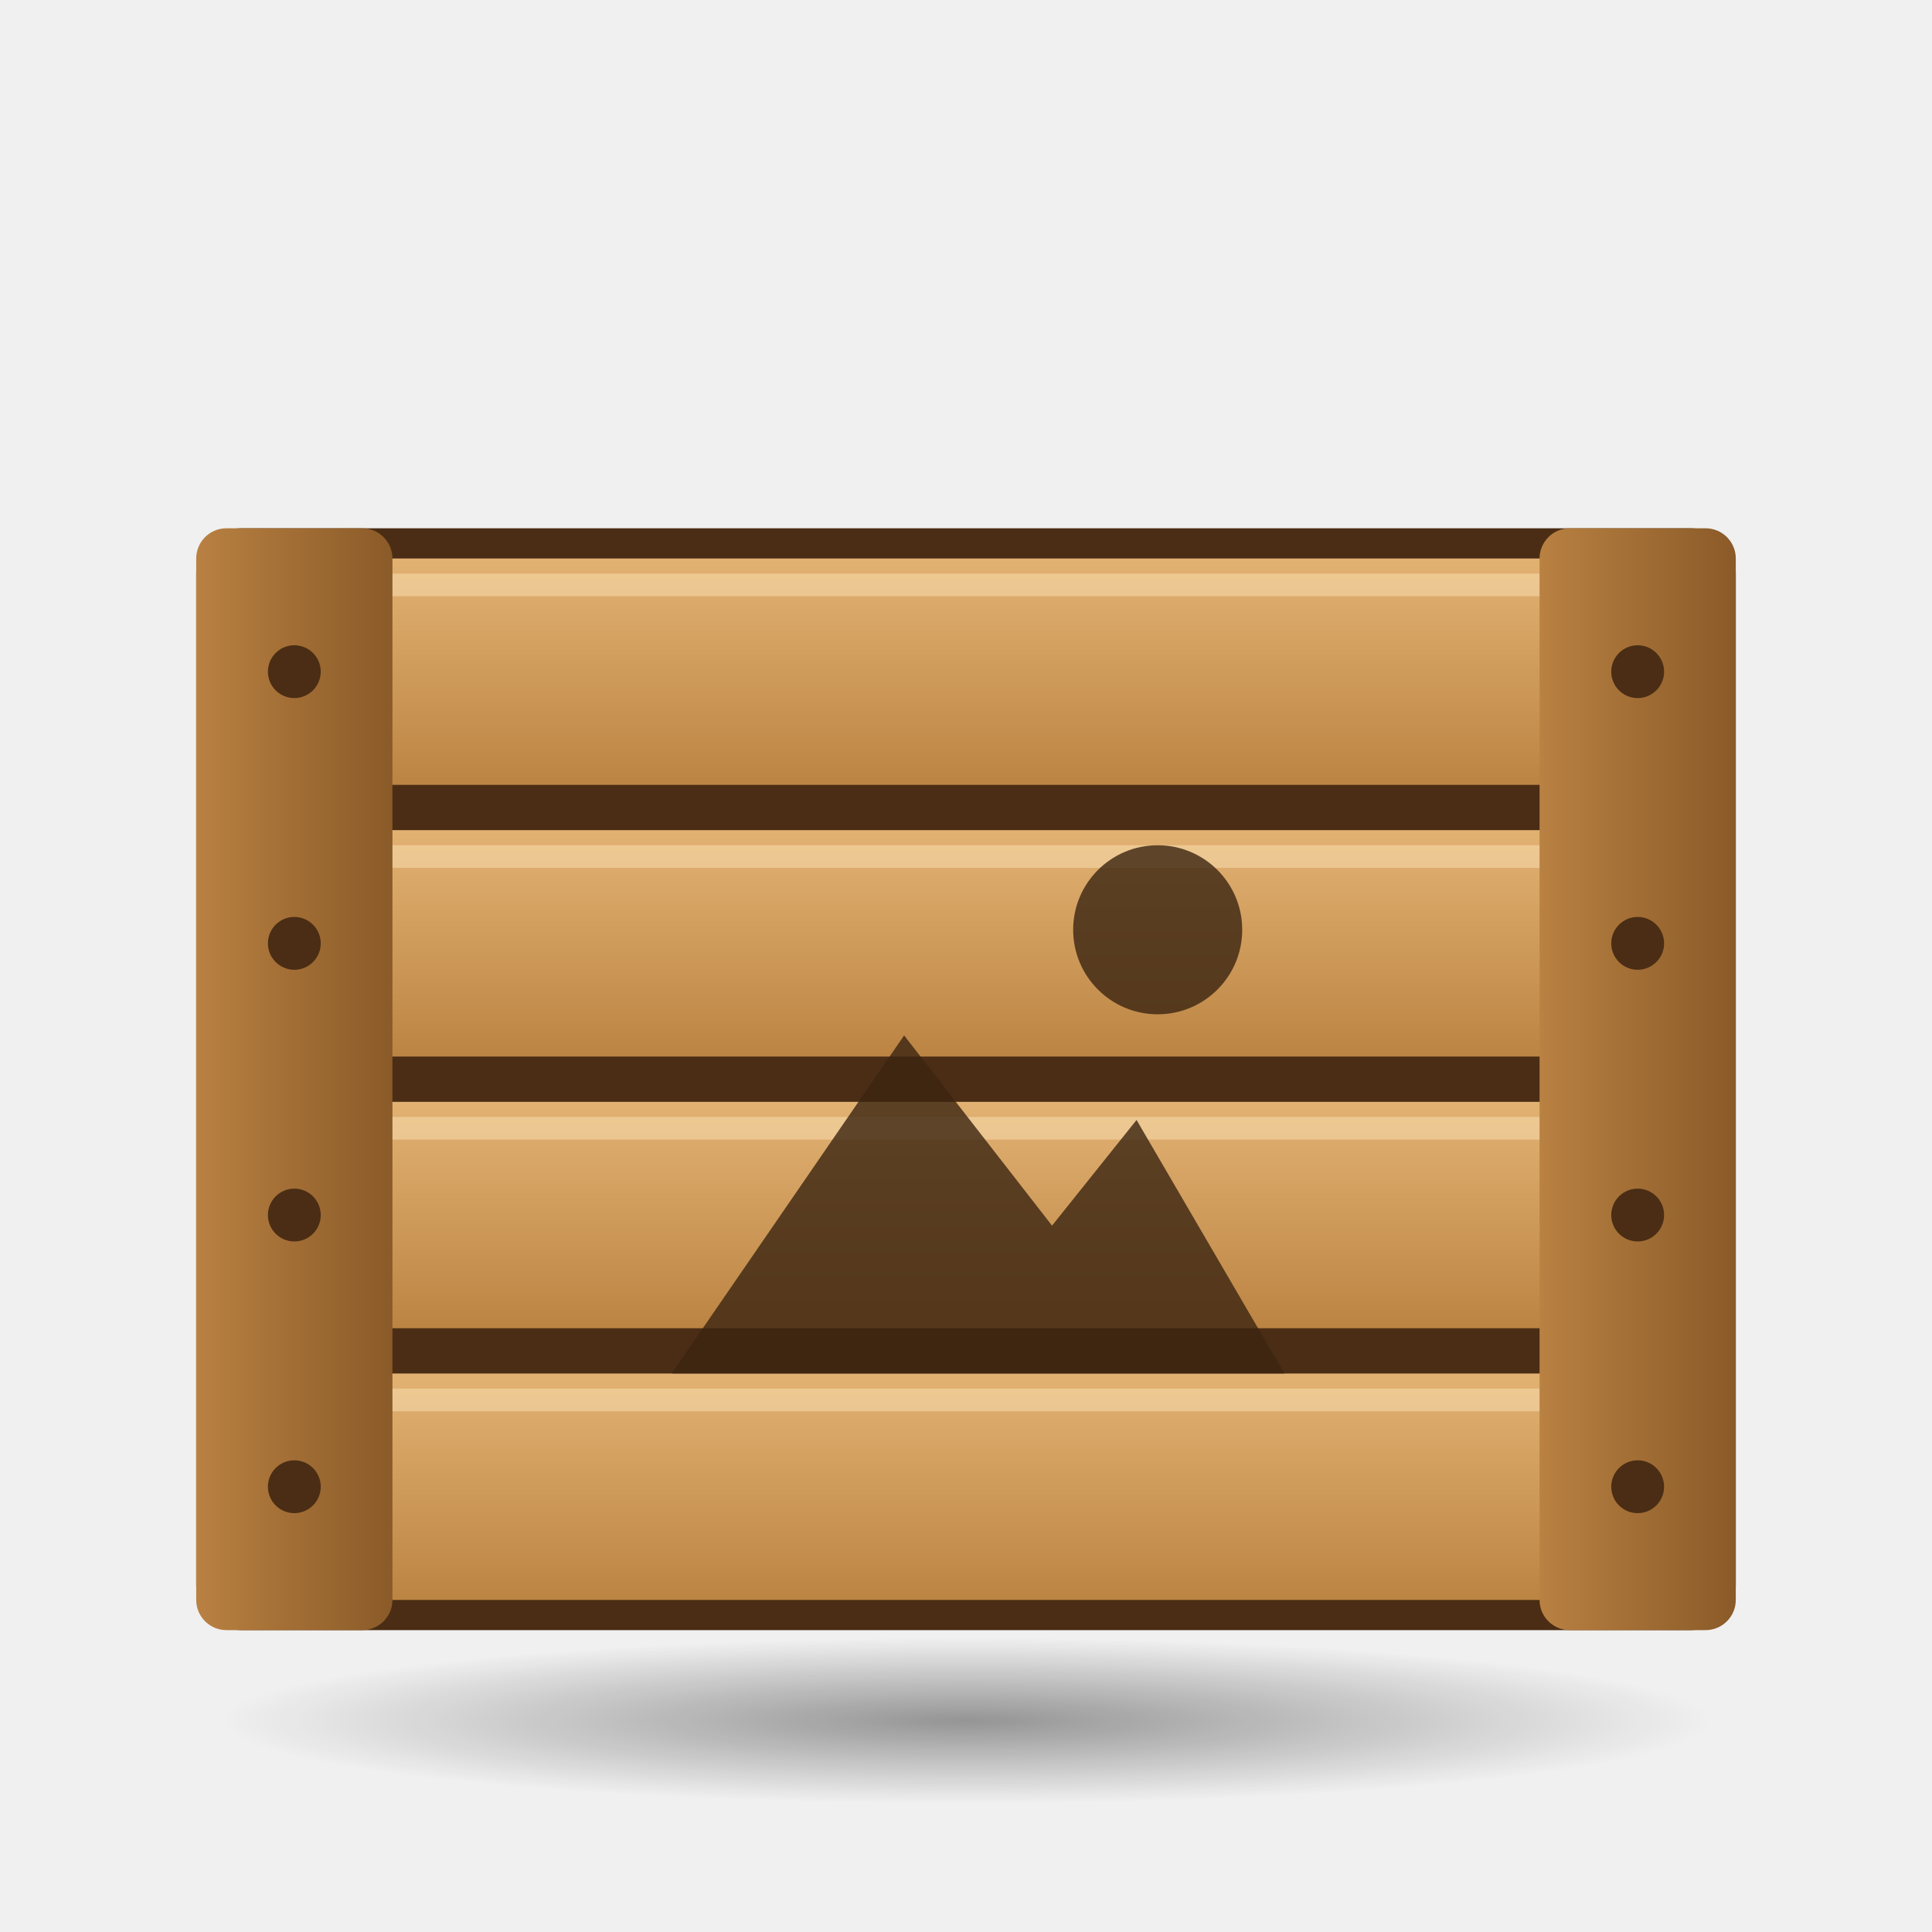
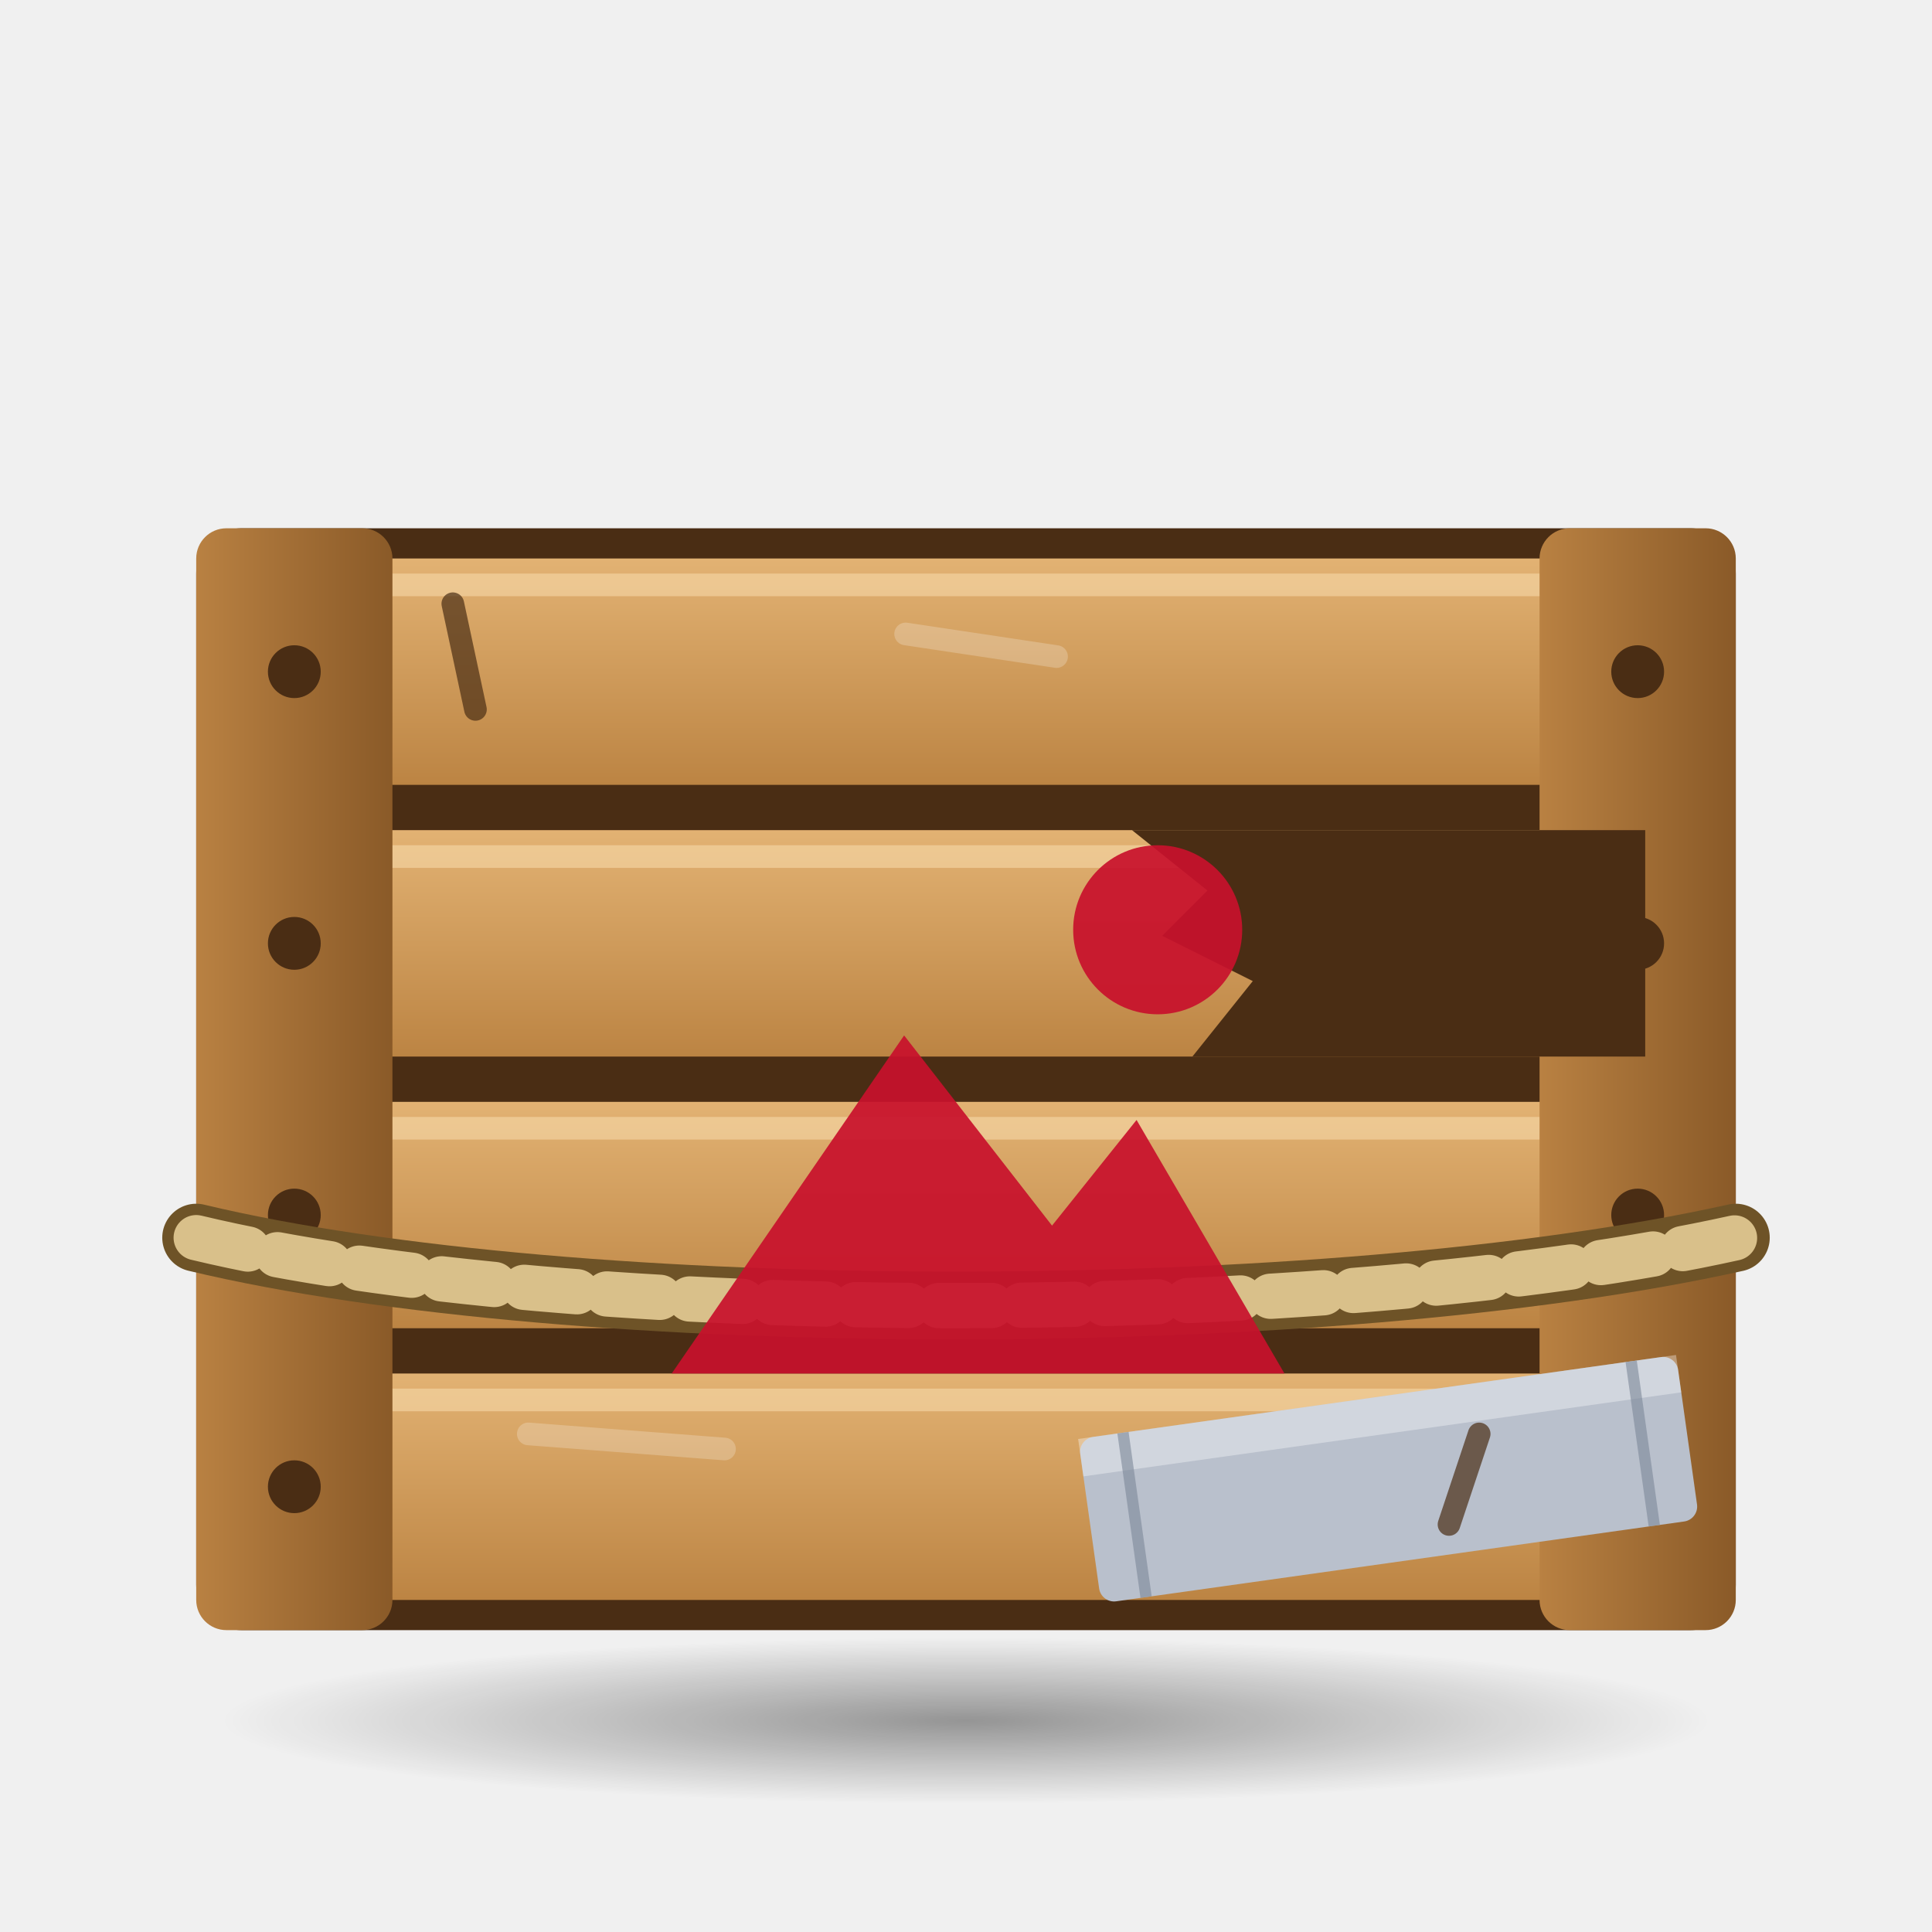
<svg xmlns="http://www.w3.org/2000/svg" viewBox="0 0 256 256">
  <defs>
    <radialGradient id="ground" cx=".5" cy=".5" r=".5">
      <stop offset="0" stop-color="#000" stop-opacity=".38" />
      <stop offset="1" stop-color="#000" stop-opacity="0" />
    </radialGradient>
    <linearGradient id="b" x1="0" y1="0" x2="0" y2="1">
      <stop offset="0" stop-color="#E2B273" />
      <stop offset="1" stop-color="#BC8443" />
    </linearGradient>
    <linearGradient id="p" x1="0" y1="0" x2="1" y2="0">
      <stop offset="0" stop-color="#B98142" />
      <stop offset="1" stop-color="#8A5A28" />
    </linearGradient>
  </defs>
  <ellipse cx="128" cy="228" rx="100" ry="11" fill="url(#ground)" />
  <rect x="26" y="70" width="204" height="146" rx="6" fill="#4A2D14" />
  <rect x="30" y="74" width="196" height="30" rx="3" fill="url(#b)" />
  <rect x="34" y="76" width="188" height="3" rx="1.500" fill="#F6D9A8" opacity=".6" />
  <rect x="30" y="110" width="196" height="30" rx="3" fill="url(#b)" />
  <rect x="34" y="112" width="188" height="3" rx="1.500" fill="#F6D9A8" opacity=".6" />
  <rect x="30" y="146" width="196" height="30" rx="3" fill="url(#b)" />
  <rect x="34" y="148" width="188" height="3" rx="1.500" fill="#F6D9A8" opacity=".6" />
  <rect x="30" y="182" width="196" height="30" rx="3" fill="url(#b)" />
  <rect x="34" y="184" width="188" height="3" rx="1.500" fill="#F6D9A8" opacity=".6" />
  <rect x="26" y="70" width="26" height="146" rx="4" fill="url(#p)" />
  <rect x="204" y="70" width="26" height="146" rx="4" fill="url(#p)" />
  <circle cx="39" cy="89" r="3.500" fill="#4A2D14" />
  <circle cx="39" cy="125" r="3.500" fill="#4A2D14" />
  <circle cx="39" cy="161" r="3.500" fill="#4A2D14" />
  <circle cx="39" cy="197" r="3.500" fill="#4A2D14" />
  <circle cx="217" cy="89" r="3.500" fill="#4A2D14" />
  <circle cx="217" cy="125" r="3.500" fill="#4A2D14" />
  <circle cx="217" cy="161" r="3.500" fill="#4A2D14" />
  <circle cx="217" cy="197" r="3.500" fill="#4A2D14" />
-   <g fill="#3B2410" opacity=".8" transform="translate(-51 -70) scale(1.4)">
+   <path d="M150 110l10 8-6 6 12 6-8 10h60v-30z" fill="#4A2D14" />
+   <g transform="rotate(-8 184 196)">
+     <rect x="144.0" y="185" width="80" height="22" rx="2" fill="#B9C0CC" />
+     <rect x="144.0" y="185" width="80" height="5" fill="#fff" opacity=".35" />
+     <path d="M150.0 185v22M218.0 185v22" stroke="#7C8798" stroke-width="1.500" opacity=".6" />
+   </g>
+   <path d="M26 164c50 12 150 12 204 0" fill="none" stroke="#6E5327" stroke-width="9" stroke-linecap="round" />
+   <path d="M26 164c50 12 150 12 204 0" fill="none" stroke="#D9C08A" stroke-width="6" stroke-linecap="round" stroke-dasharray="7 4" />
+   <path d="M60 80l3 14M196 190l-4 12" stroke="#4A2D14" stroke-width="3" stroke-linecap="round" opacity=".7" />
+   <g stroke="#fff" stroke-width="3" stroke-linecap="round" opacity=".22">
+     <path d="M70 190l26 2" />
+     <path d="M120 84l20 3" />
+   </g>
+   <g fill="#C8102B" opacity=".92" transform="translate(-51 -70) scale(1.4)">
    <circle cx="146" cy="138" r="8" />
    <path d="M100 180l22-32 14 18 8-10 14 24z" />
  </g>
</svg>
